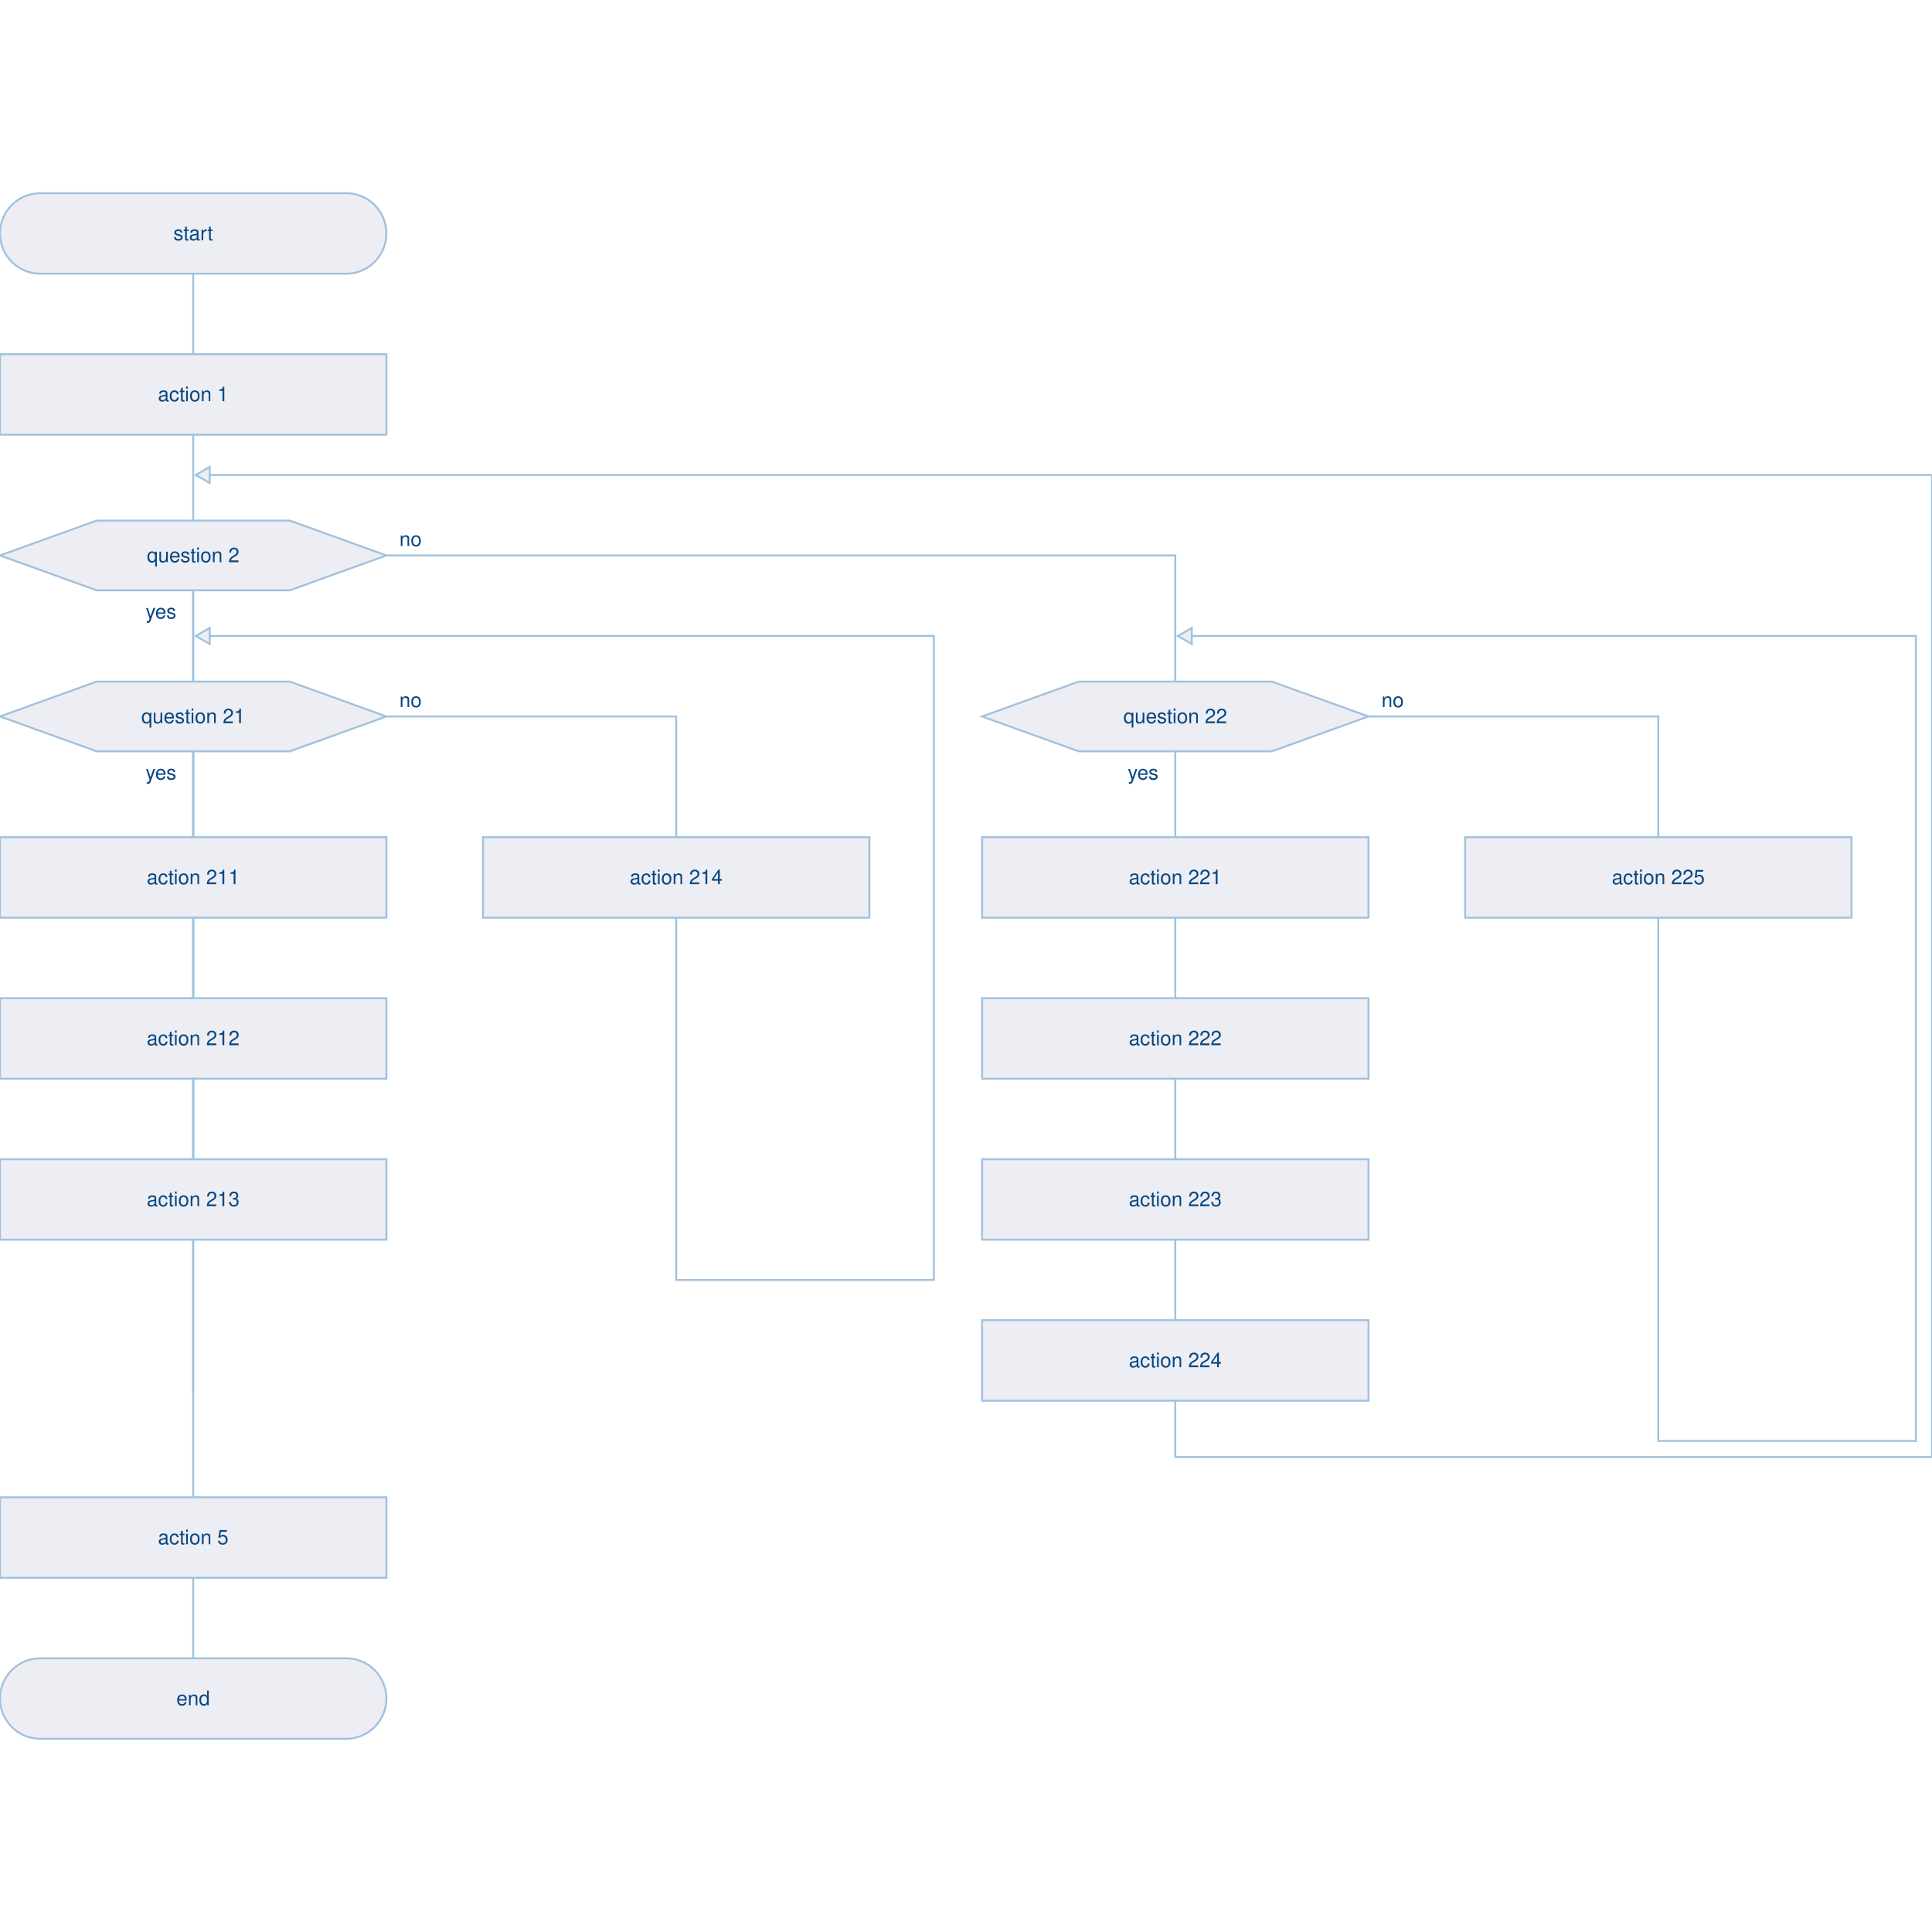
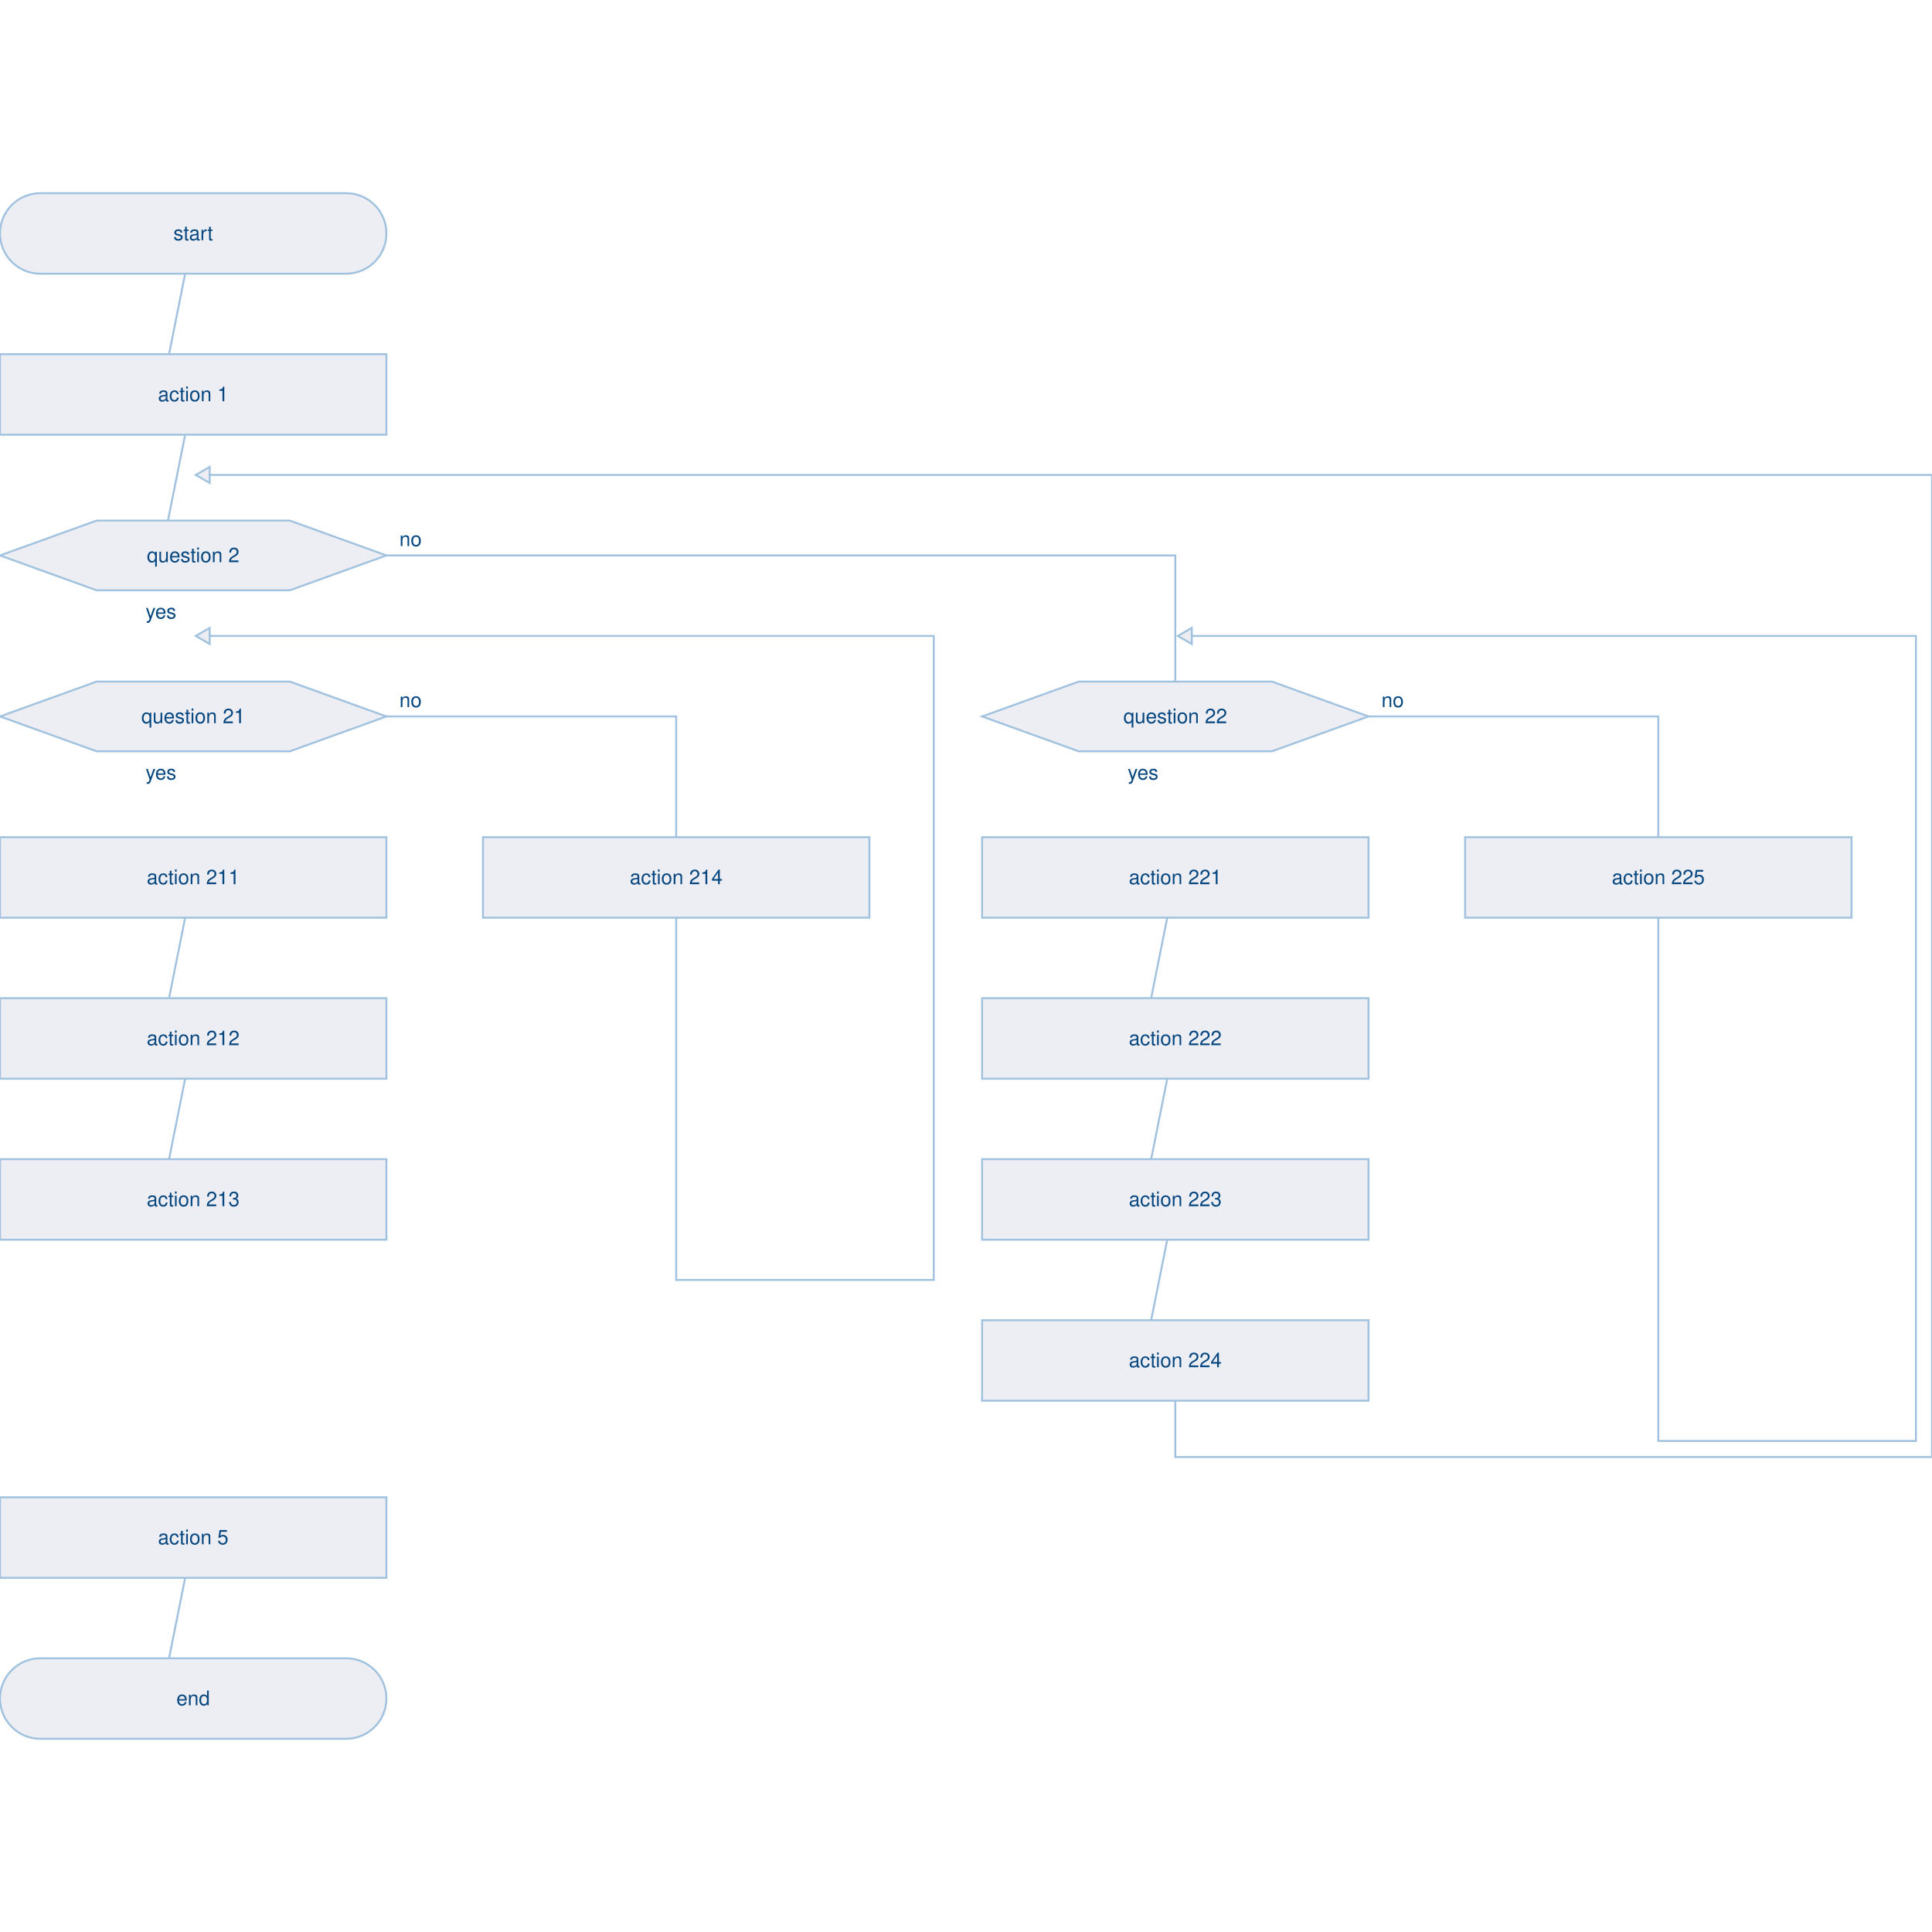
<svg xmlns="http://www.w3.org/2000/svg" font-size="1" viewBox="0.0 0.0 500.0 500.0" stroke="rgb(0,0,0)" width="500" stroke-opacity="1" height="500" version="1.1">
  <defs />
  <g stroke-linejoin="miter" fill-opacity="1.0" fill="rgb(237,237,244)" stroke="rgb(160,194,222)" stroke-linecap="butt" stroke-miterlimit="10.0" stroke-opacity="1.0" stroke-width="0.5">
    <path d="M 54.27,162.5 l -3.608,2.083 l 3.608,2.083 Z" />
  </g>
  <g stroke-linejoin="miter" fill-opacity="0.0" fill="rgb(0,0,0)" stroke="rgb(160,194,222)" stroke-linecap="butt" stroke-miterlimit="10.0" stroke-opacity="1.0" stroke-width="0.5">
    <path d="M 175,231.25 v 100 h 66.667 v -166.667 h -187.558 " />
  </g>
  <g stroke-linejoin="miter" fill-opacity="1.0" fill="rgb(237,237,244)" stroke="rgb(160,194,222)" stroke-linecap="butt" stroke-miterlimit="10.0" stroke-opacity="1.0" stroke-width="0.5">
    <path d="M 308.436,162.5 l -3.608,2.083 l 3.608,2.083 Z" />
  </g>
  <g stroke-linejoin="miter" fill-opacity="0.0" fill="rgb(0,0,0)" stroke="rgb(160,194,222)" stroke-linecap="butt" stroke-miterlimit="10.0" stroke-opacity="1.0" stroke-width="0.5">
    <path d="M 429.167,231.25 v 141.667 h 66.667 v -208.333 h -187.558 " />
  </g>
  <g stroke-linejoin="miter" fill-opacity="1.0" fill="rgb(237,237,244)" stroke="rgb(160,194,222)" stroke-linecap="butt" stroke-miterlimit="10.0" stroke-opacity="1.0" stroke-width="0.5">
    <path d="M 54.27,120.833 l -3.608,2.083 l 3.608,2.083 Z" />
  </g>
  <g stroke-linejoin="miter" fill-opacity="0.0" fill="rgb(0,0,0)" stroke="rgb(160,194,222)" stroke-linecap="butt" stroke-miterlimit="10.0" stroke-opacity="1.0" stroke-width="0.5">
    <path d="M 304.167,356.25 v 20.833 h 195.833 v -254.167 h -445.892 " />
  </g>
  <g stroke-linejoin="miter" fill-opacity="0.0" fill="rgb(0,0,0)" stroke="rgb(160,194,222)" stroke-linecap="butt" stroke-miterlimit="10.0" stroke-opacity="1.0" stroke-width="0.5">
-     <path d="M 50,102.083 v -41.667 " />
+     <path d="M 41.667,102.083 l 8.333,-41.667 " />
  </g>
  <g stroke-linejoin="miter" fill-opacity="0.0" fill="rgb(0,0,0)" stroke="rgb(160,194,222)" stroke-linecap="butt" stroke-miterlimit="10.0" stroke-opacity="1.0" stroke-width="0.5">
-     <path d="M 50,143.75 v -41.667 " />
+     <path d="M 41.667,143.75 l 8.333,-41.667 " />
  </g>
  <g stroke-linejoin="miter" fill-opacity="0.0" fill="rgb(0,0,0)" stroke="rgb(160,194,222)" stroke-linecap="butt" stroke-miterlimit="10.0" stroke-opacity="1.0" stroke-width="0.5">
-     <path d="M 50,397.917 v -254.167 " />
+     <path d="M 41.667,397.917 h 8.333 " />
  </g>
  <g stroke-linejoin="miter" fill-opacity="0.0" fill="rgb(0,0,0)" stroke="rgb(160,194,222)" stroke-linecap="butt" stroke-miterlimit="10.0" stroke-opacity="1.0" stroke-width="0.5">
-     <path d="M 50,439.583 v -41.667 " />
+     <path d="M 41.667,439.583 l 8.333,-41.667 " />
  </g>
  <g stroke-linejoin="miter" fill-opacity="1.0" fill="rgb(237,237,244)" stroke="rgb(160,194,222)" stroke-linecap="butt" stroke-miterlimit="10.0" stroke-opacity="1.0" stroke-width="0.5">
    <path d="M 100,439.583 h 0 c 0,-5.753 -4.664,-10.417 -10.417 -10.417h -79.167 c -5.753,-0 -10.417,4.664 -10.417 10.417h 0 c -0,5.753 4.664,10.417 10.417 10.417h 79.167 c 5.753,0 10.417,-4.664 10.417 -10.417Z" />
  </g>
  <g stroke-linejoin="miter" fill-opacity="1.0" font-size="5.208px" fill="rgb(6,71,128)" stroke="rgb(0,0,0)" font-weight="300" font-family="helvetica" stroke-linecap="butt" stroke-miterlimit="10.0" stroke-opacity="1.0" stroke-width="1.789">
    <text transform="matrix(1,0,0,1,50,439.5833)" stroke="none" dominant-baseline="middle" text-anchor="middle">end</text>
  </g>
  <g stroke-linejoin="miter" fill-opacity="1.0" fill="rgb(237,237,244)" stroke="rgb(160,194,222)" stroke-linecap="butt" stroke-miterlimit="10.0" stroke-opacity="1.0" stroke-width="0.5">
    <path d="M 100,408.333 l -0,-20.833 h -100 l -0,20.833 Z" />
  </g>
  <g stroke-linejoin="miter" fill-opacity="1.0" font-size="5.208px" fill="rgb(6,71,128)" stroke="rgb(0,0,0)" font-weight="300" font-family="helvetica" stroke-linecap="butt" stroke-miterlimit="10.0" stroke-opacity="1.0" stroke-width="1.789">
    <text transform="matrix(1,0,0,1,50,397.9167)" stroke="none" dominant-baseline="middle" text-anchor="middle">action 5</text>
  </g>
  <g stroke-linejoin="miter" fill-opacity="0.0" fill="rgb(0,0,0)" stroke="rgb(160,194,222)" stroke-linecap="butt" stroke-miterlimit="10.0" stroke-opacity="1.0" stroke-width="0.5">
    <path d="M 304.167,185.417 v -41.667 h -254.167 " />
  </g>
  <g stroke-linejoin="miter" fill-opacity="0.0" fill="rgb(0,0,0)" stroke="rgb(160,194,222)" stroke-linecap="butt" stroke-miterlimit="10.0" stroke-opacity="1.0" stroke-width="0.5">
-     <path d="M 50,185.417 v 175 " />
-   </g>
-   <g stroke-linejoin="miter" fill-opacity="0.0" fill="rgb(0,0,0)" stroke="rgb(160,194,222)" stroke-linecap="butt" stroke-miterlimit="10.0" stroke-opacity="1.0" stroke-width="0.5">
-     <path d="M 50,185.417 v -41.667 " />
-   </g>
-   <g stroke-linejoin="miter" fill-opacity="0.0" fill="rgb(0,0,0)" stroke="rgb(160,194,222)" stroke-linecap="butt" stroke-miterlimit="10.0" stroke-opacity="1.0" stroke-width="0.5">
    <path d="M 429.167,227.083 v -41.667 h -125 " />
-   </g>
-   <g stroke-linejoin="miter" fill-opacity="0.0" fill="rgb(0,0,0)" stroke="rgb(160,194,222)" stroke-linecap="butt" stroke-miterlimit="10.0" stroke-opacity="1.0" stroke-width="0.5">
-     <path d="M 304.167,227.083 v 8.333 " />
-   </g>
-   <g stroke-linejoin="miter" fill-opacity="0.0" fill="rgb(0,0,0)" stroke="rgb(160,194,222)" stroke-linecap="butt" stroke-miterlimit="10.0" stroke-opacity="1.0" stroke-width="0.5">
-     <path d="M 304.167,227.083 v -41.667 " />
  </g>
  <g stroke-linejoin="miter" fill-opacity="1.0" fill="rgb(237,237,244)" stroke="rgb(160,194,222)" stroke-linecap="butt" stroke-miterlimit="10.0" stroke-opacity="1.0" stroke-width="0.5">
    <path d="M 479.167,237.5 l -0,-20.833 h -100 l -0,20.833 Z" />
  </g>
  <g stroke-linejoin="miter" fill-opacity="1.0" font-size="5.208px" fill="rgb(6,71,128)" stroke="rgb(0,0,0)" font-weight="300" font-family="helvetica" stroke-linecap="butt" stroke-miterlimit="10.0" stroke-opacity="1.0" stroke-width="1.789">
    <text transform="matrix(1,0,0,1,429.1667,227.0833)" stroke="none" dominant-baseline="middle" text-anchor="middle">action 225</text>
  </g>
  <g stroke-linejoin="miter" fill-opacity="0.0" fill="rgb(0,0,0)" stroke="rgb(160,194,222)" stroke-linecap="butt" stroke-miterlimit="10.0" stroke-opacity="1.0" stroke-width="0.5">
-     <path d="M 304.167,268.75 v -41.667 " />
+     <path d="M 295.833,268.75 l 8.333,-41.667 " />
  </g>
  <g stroke-linejoin="miter" fill-opacity="0.0" fill="rgb(0,0,0)" stroke="rgb(160,194,222)" stroke-linecap="butt" stroke-miterlimit="10.0" stroke-opacity="1.0" stroke-width="0.5">
-     <path d="M 304.167,310.417 v -41.667 " />
+     <path d="M 295.833,310.417 l 8.333,-41.667 " />
  </g>
  <g stroke-linejoin="miter" fill-opacity="0.0" fill="rgb(0,0,0)" stroke="rgb(160,194,222)" stroke-linecap="butt" stroke-miterlimit="10.0" stroke-opacity="1.0" stroke-width="0.5">
-     <path d="M 304.167,352.083 v -41.667 " />
+     <path d="M 295.833,352.083 l 8.333,-41.667 " />
  </g>
  <g stroke-linejoin="miter" fill-opacity="1.0" fill="rgb(237,237,244)" stroke="rgb(160,194,222)" stroke-linecap="butt" stroke-miterlimit="10.0" stroke-opacity="1.0" stroke-width="0.5">
    <path d="M 354.167,362.5 l -0,-20.833 h -100 l -0,20.833 Z" />
  </g>
  <g stroke-linejoin="miter" fill-opacity="1.0" font-size="5.208px" fill="rgb(6,71,128)" stroke="rgb(0,0,0)" font-weight="300" font-family="helvetica" stroke-linecap="butt" stroke-miterlimit="10.0" stroke-opacity="1.0" stroke-width="1.789">
    <text transform="matrix(1,0,0,1,304.1667,352.0833)" stroke="none" dominant-baseline="middle" text-anchor="middle">action 224</text>
  </g>
  <g stroke-linejoin="miter" fill-opacity="1.0" fill="rgb(237,237,244)" stroke="rgb(160,194,222)" stroke-linecap="butt" stroke-miterlimit="10.0" stroke-opacity="1.0" stroke-width="0.5">
    <path d="M 354.167,320.833 l -0,-20.833 h -100 l -0,20.833 Z" />
  </g>
  <g stroke-linejoin="miter" fill-opacity="1.0" font-size="5.208px" fill="rgb(6,71,128)" stroke="rgb(0,0,0)" font-weight="300" font-family="helvetica" stroke-linecap="butt" stroke-miterlimit="10.0" stroke-opacity="1.0" stroke-width="1.789">
    <text transform="matrix(1,0,0,1,304.1667,310.4167)" stroke="none" dominant-baseline="middle" text-anchor="middle">action 223</text>
  </g>
  <g stroke-linejoin="miter" fill-opacity="1.0" fill="rgb(237,237,244)" stroke="rgb(160,194,222)" stroke-linecap="butt" stroke-miterlimit="10.0" stroke-opacity="1.0" stroke-width="0.5">
    <path d="M 354.167,279.167 l -0,-20.833 h -100 l -0,20.833 Z" />
  </g>
  <g stroke-linejoin="miter" fill-opacity="1.0" font-size="5.208px" fill="rgb(6,71,128)" stroke="rgb(0,0,0)" font-weight="300" font-family="helvetica" stroke-linecap="butt" stroke-miterlimit="10.0" stroke-opacity="1.0" stroke-width="1.789">
    <text transform="matrix(1,0,0,1,304.1667,268.75)" stroke="none" dominant-baseline="middle" text-anchor="middle">action 222</text>
  </g>
  <g stroke-linejoin="miter" fill-opacity="1.0" fill="rgb(237,237,244)" stroke="rgb(160,194,222)" stroke-linecap="butt" stroke-miterlimit="10.0" stroke-opacity="1.0" stroke-width="0.5">
    <path d="M 354.167,237.5 l -0,-20.833 h -100 l -0,20.833 Z" />
  </g>
  <g stroke-linejoin="miter" fill-opacity="1.0" font-size="5.208px" fill="rgb(6,71,128)" stroke="rgb(0,0,0)" font-weight="300" font-family="helvetica" stroke-linecap="butt" stroke-miterlimit="10.0" stroke-opacity="1.0" stroke-width="1.789">
    <text transform="matrix(1,0,0,1,304.1667,227.0833)" stroke="none" dominant-baseline="middle" text-anchor="middle">action 221</text>
  </g>
  <g stroke-linejoin="miter" fill-opacity="1.0" font-size="5.208px" fill="rgb(6,71,128)" stroke="rgb(0,0,0)" font-weight="300" font-family="helvetica" stroke-linecap="butt" stroke-miterlimit="10.0" stroke-opacity="1.0" stroke-width="1.789">
    <text transform="matrix(1,0,0,1,360.4167,181.25)" stroke="none" dominant-baseline="middle" text-anchor="middle">no</text>
  </g>
  <g stroke-linejoin="miter" fill-opacity="1.0" font-size="5.208px" fill="rgb(6,71,128)" stroke="rgb(0,0,0)" font-weight="300" font-family="helvetica" stroke-linecap="butt" stroke-miterlimit="10.0" stroke-opacity="1.0" stroke-width="1.789">
    <text transform="matrix(1,0,0,1,295.8333,200)" stroke="none" dominant-baseline="middle" text-anchor="middle">yes</text>
  </g>
  <g stroke-linejoin="miter" fill-opacity="1.0" fill="rgb(237,237,244)" stroke="rgb(160,194,222)" stroke-linecap="butt" stroke-miterlimit="10.0" stroke-opacity="1.0" stroke-width="0.5">
    <path d="M 329.167,194.438 l 25,-9.021 l -25,-9.021 l -50,-0 l -25,9.021 l 25,9.021 Z" />
  </g>
  <g stroke-linejoin="miter" fill-opacity="1.0" font-size="5.208px" fill="rgb(6,71,128)" stroke="rgb(0,0,0)" font-weight="300" font-family="helvetica" stroke-linecap="butt" stroke-miterlimit="10.0" stroke-opacity="1.0" stroke-width="1.789">
    <text transform="matrix(1,0,0,1,304.1667,185.4167)" stroke="none" dominant-baseline="middle" text-anchor="middle">question 22</text>
  </g>
  <g stroke-linejoin="miter" fill-opacity="0.0" fill="rgb(0,0,0)" stroke="rgb(160,194,222)" stroke-linecap="butt" stroke-miterlimit="10.0" stroke-opacity="1.0" stroke-width="0.5">
    <path d="M 175,227.083 v -41.667 h -125 " />
  </g>
-   <g stroke-linejoin="miter" fill-opacity="0.0" fill="rgb(0,0,0)" stroke="rgb(160,194,222)" stroke-linecap="butt" stroke-miterlimit="10.0" stroke-opacity="1.0" stroke-width="0.5">
-     <path d="M 50,227.083 v 8.333 " />
-   </g>
-   <g stroke-linejoin="miter" fill-opacity="0.0" fill="rgb(0,0,0)" stroke="rgb(160,194,222)" stroke-linecap="butt" stroke-miterlimit="10.0" stroke-opacity="1.0" stroke-width="0.5">
-     <path d="M 50,227.083 v -41.667 " />
-   </g>
  <g stroke-linejoin="miter" fill-opacity="1.0" fill="rgb(237,237,244)" stroke="rgb(160,194,222)" stroke-linecap="butt" stroke-miterlimit="10.0" stroke-opacity="1.0" stroke-width="0.5">
    <path d="M 225,237.5 l -0,-20.833 h -100 l -0,20.833 Z" />
  </g>
  <g stroke-linejoin="miter" fill-opacity="1.0" font-size="5.208px" fill="rgb(6,71,128)" stroke="rgb(0,0,0)" font-weight="300" font-family="helvetica" stroke-linecap="butt" stroke-miterlimit="10.0" stroke-opacity="1.0" stroke-width="1.789">
    <text transform="matrix(1,0,0,1,175,227.0833)" stroke="none" dominant-baseline="middle" text-anchor="middle">action 214</text>
  </g>
  <g stroke-linejoin="miter" fill-opacity="0.0" fill="rgb(0,0,0)" stroke="rgb(160,194,222)" stroke-linecap="butt" stroke-miterlimit="10.0" stroke-opacity="1.0" stroke-width="0.5">
-     <path d="M 50,268.75 v -41.667 " />
+     <path d="M 41.667,268.75 l 8.333,-41.667 " />
  </g>
  <g stroke-linejoin="miter" fill-opacity="0.0" fill="rgb(0,0,0)" stroke="rgb(160,194,222)" stroke-linecap="butt" stroke-miterlimit="10.0" stroke-opacity="1.0" stroke-width="0.5">
-     <path d="M 50,310.417 v -41.667 " />
+     <path d="M 41.667,310.417 l 8.333,-41.667 " />
  </g>
  <g stroke-linejoin="miter" fill-opacity="1.0" fill="rgb(237,237,244)" stroke="rgb(160,194,222)" stroke-linecap="butt" stroke-miterlimit="10.0" stroke-opacity="1.0" stroke-width="0.5">
    <path d="M 100,320.833 l -0,-20.833 h -100 l -0,20.833 Z" />
  </g>
  <g stroke-linejoin="miter" fill-opacity="1.0" font-size="5.208px" fill="rgb(6,71,128)" stroke="rgb(0,0,0)" font-weight="300" font-family="helvetica" stroke-linecap="butt" stroke-miterlimit="10.0" stroke-opacity="1.0" stroke-width="1.789">
    <text transform="matrix(1,0,0,1,50,310.4167)" stroke="none" dominant-baseline="middle" text-anchor="middle">action 213</text>
  </g>
  <g stroke-linejoin="miter" fill-opacity="1.0" fill="rgb(237,237,244)" stroke="rgb(160,194,222)" stroke-linecap="butt" stroke-miterlimit="10.0" stroke-opacity="1.0" stroke-width="0.5">
    <path d="M 100,279.167 l -0,-20.833 h -100 l -0,20.833 Z" />
  </g>
  <g stroke-linejoin="miter" fill-opacity="1.0" font-size="5.208px" fill="rgb(6,71,128)" stroke="rgb(0,0,0)" font-weight="300" font-family="helvetica" stroke-linecap="butt" stroke-miterlimit="10.0" stroke-opacity="1.0" stroke-width="1.789">
    <text transform="matrix(1,0,0,1,50,268.75)" stroke="none" dominant-baseline="middle" text-anchor="middle">action 212</text>
  </g>
  <g stroke-linejoin="miter" fill-opacity="1.0" fill="rgb(237,237,244)" stroke="rgb(160,194,222)" stroke-linecap="butt" stroke-miterlimit="10.0" stroke-opacity="1.0" stroke-width="0.5">
    <path d="M 100,237.5 l -0,-20.833 h -100 l -0,20.833 Z" />
  </g>
  <g stroke-linejoin="miter" fill-opacity="1.0" font-size="5.208px" fill="rgb(6,71,128)" stroke="rgb(0,0,0)" font-weight="300" font-family="helvetica" stroke-linecap="butt" stroke-miterlimit="10.0" stroke-opacity="1.0" stroke-width="1.789">
    <text transform="matrix(1,0,0,1,50,227.0833)" stroke="none" dominant-baseline="middle" text-anchor="middle">action 211</text>
  </g>
  <g stroke-linejoin="miter" fill-opacity="1.0" font-size="5.208px" fill="rgb(6,71,128)" stroke="rgb(0,0,0)" font-weight="300" font-family="helvetica" stroke-linecap="butt" stroke-miterlimit="10.0" stroke-opacity="1.0" stroke-width="1.789">
    <text transform="matrix(1,0,0,1,106.25,181.25)" stroke="none" dominant-baseline="middle" text-anchor="middle">no</text>
  </g>
  <g stroke-linejoin="miter" fill-opacity="1.0" font-size="5.208px" fill="rgb(6,71,128)" stroke="rgb(0,0,0)" font-weight="300" font-family="helvetica" stroke-linecap="butt" stroke-miterlimit="10.0" stroke-opacity="1.0" stroke-width="1.789">
    <text transform="matrix(1,0,0,1,41.6667,200)" stroke="none" dominant-baseline="middle" text-anchor="middle">yes</text>
  </g>
  <g stroke-linejoin="miter" fill-opacity="1.0" fill="rgb(237,237,244)" stroke="rgb(160,194,222)" stroke-linecap="butt" stroke-miterlimit="10.0" stroke-opacity="1.0" stroke-width="0.5">
    <path d="M 75,194.438 l 25,-9.021 l -25,-9.021 l -50,-0 l -25,9.021 l 25,9.021 Z" />
  </g>
  <g stroke-linejoin="miter" fill-opacity="1.0" font-size="5.208px" fill="rgb(6,71,128)" stroke="rgb(0,0,0)" font-weight="300" font-family="helvetica" stroke-linecap="butt" stroke-miterlimit="10.0" stroke-opacity="1.0" stroke-width="1.789">
    <text transform="matrix(1,0,0,1,50,185.4167)" stroke="none" dominant-baseline="middle" text-anchor="middle">question 21</text>
  </g>
  <g stroke-linejoin="miter" fill-opacity="1.0" font-size="5.208px" fill="rgb(6,71,128)" stroke="rgb(0,0,0)" font-weight="300" font-family="helvetica" stroke-linecap="butt" stroke-miterlimit="10.0" stroke-opacity="1.0" stroke-width="1.789">
    <text transform="matrix(1,0,0,1,106.25,139.5833)" stroke="none" dominant-baseline="middle" text-anchor="middle">no</text>
  </g>
  <g stroke-linejoin="miter" fill-opacity="1.0" font-size="5.208px" fill="rgb(6,71,128)" stroke="rgb(0,0,0)" font-weight="300" font-family="helvetica" stroke-linecap="butt" stroke-miterlimit="10.0" stroke-opacity="1.0" stroke-width="1.789">
    <text transform="matrix(1,0,0,1,41.6667,158.3333)" stroke="none" dominant-baseline="middle" text-anchor="middle">yes</text>
  </g>
  <g stroke-linejoin="miter" fill-opacity="1.0" fill="rgb(237,237,244)" stroke="rgb(160,194,222)" stroke-linecap="butt" stroke-miterlimit="10.0" stroke-opacity="1.0" stroke-width="0.5">
    <path d="M 75,152.771 l 25,-9.021 l -25,-9.021 l -50,-0 l -25,9.021 l 25,9.021 Z" />
  </g>
  <g stroke-linejoin="miter" fill-opacity="1.0" font-size="5.208px" fill="rgb(6,71,128)" stroke="rgb(0,0,0)" font-weight="300" font-family="helvetica" stroke-linecap="butt" stroke-miterlimit="10.0" stroke-opacity="1.0" stroke-width="1.789">
    <text transform="matrix(1,0,0,1,50,143.75)" stroke="none" dominant-baseline="middle" text-anchor="middle">question 2</text>
  </g>
  <g stroke-linejoin="miter" fill-opacity="1.0" fill="rgb(237,237,244)" stroke="rgb(160,194,222)" stroke-linecap="butt" stroke-miterlimit="10.0" stroke-opacity="1.0" stroke-width="0.5">
    <path d="M 100,112.5 l -0,-20.833 h -100 l -0,20.833 Z" />
  </g>
  <g stroke-linejoin="miter" fill-opacity="1.0" font-size="5.208px" fill="rgb(6,71,128)" stroke="rgb(0,0,0)" font-weight="300" font-family="helvetica" stroke-linecap="butt" stroke-miterlimit="10.0" stroke-opacity="1.0" stroke-width="1.789">
    <text transform="matrix(1,0,0,1,50,102.0833)" stroke="none" dominant-baseline="middle" text-anchor="middle">action 1</text>
  </g>
  <g stroke-linejoin="miter" fill-opacity="1.0" fill="rgb(237,237,244)" stroke="rgb(160,194,222)" stroke-linecap="butt" stroke-miterlimit="10.0" stroke-opacity="1.0" stroke-width="0.5">
    <path d="M 100,60.417 h 0 c 0,-5.753 -4.664,-10.417 -10.417 -10.417h -79.167 c -5.753,-0 -10.417,4.664 -10.417 10.417h 0 c -0,5.753 4.664,10.417 10.417 10.417h 79.167 c 5.753,0 10.417,-4.664 10.417 -10.417Z" />
  </g>
  <g stroke-linejoin="miter" fill-opacity="1.0" font-size="5.208px" fill="rgb(6,71,128)" stroke="rgb(0,0,0)" font-weight="300" font-family="helvetica" stroke-linecap="butt" stroke-miterlimit="10.0" stroke-opacity="1.0" stroke-width="1.789">
    <text transform="matrix(1,0,0,1,50,60.4167)" stroke="none" dominant-baseline="middle" text-anchor="middle">start</text>
  </g>
</svg>
